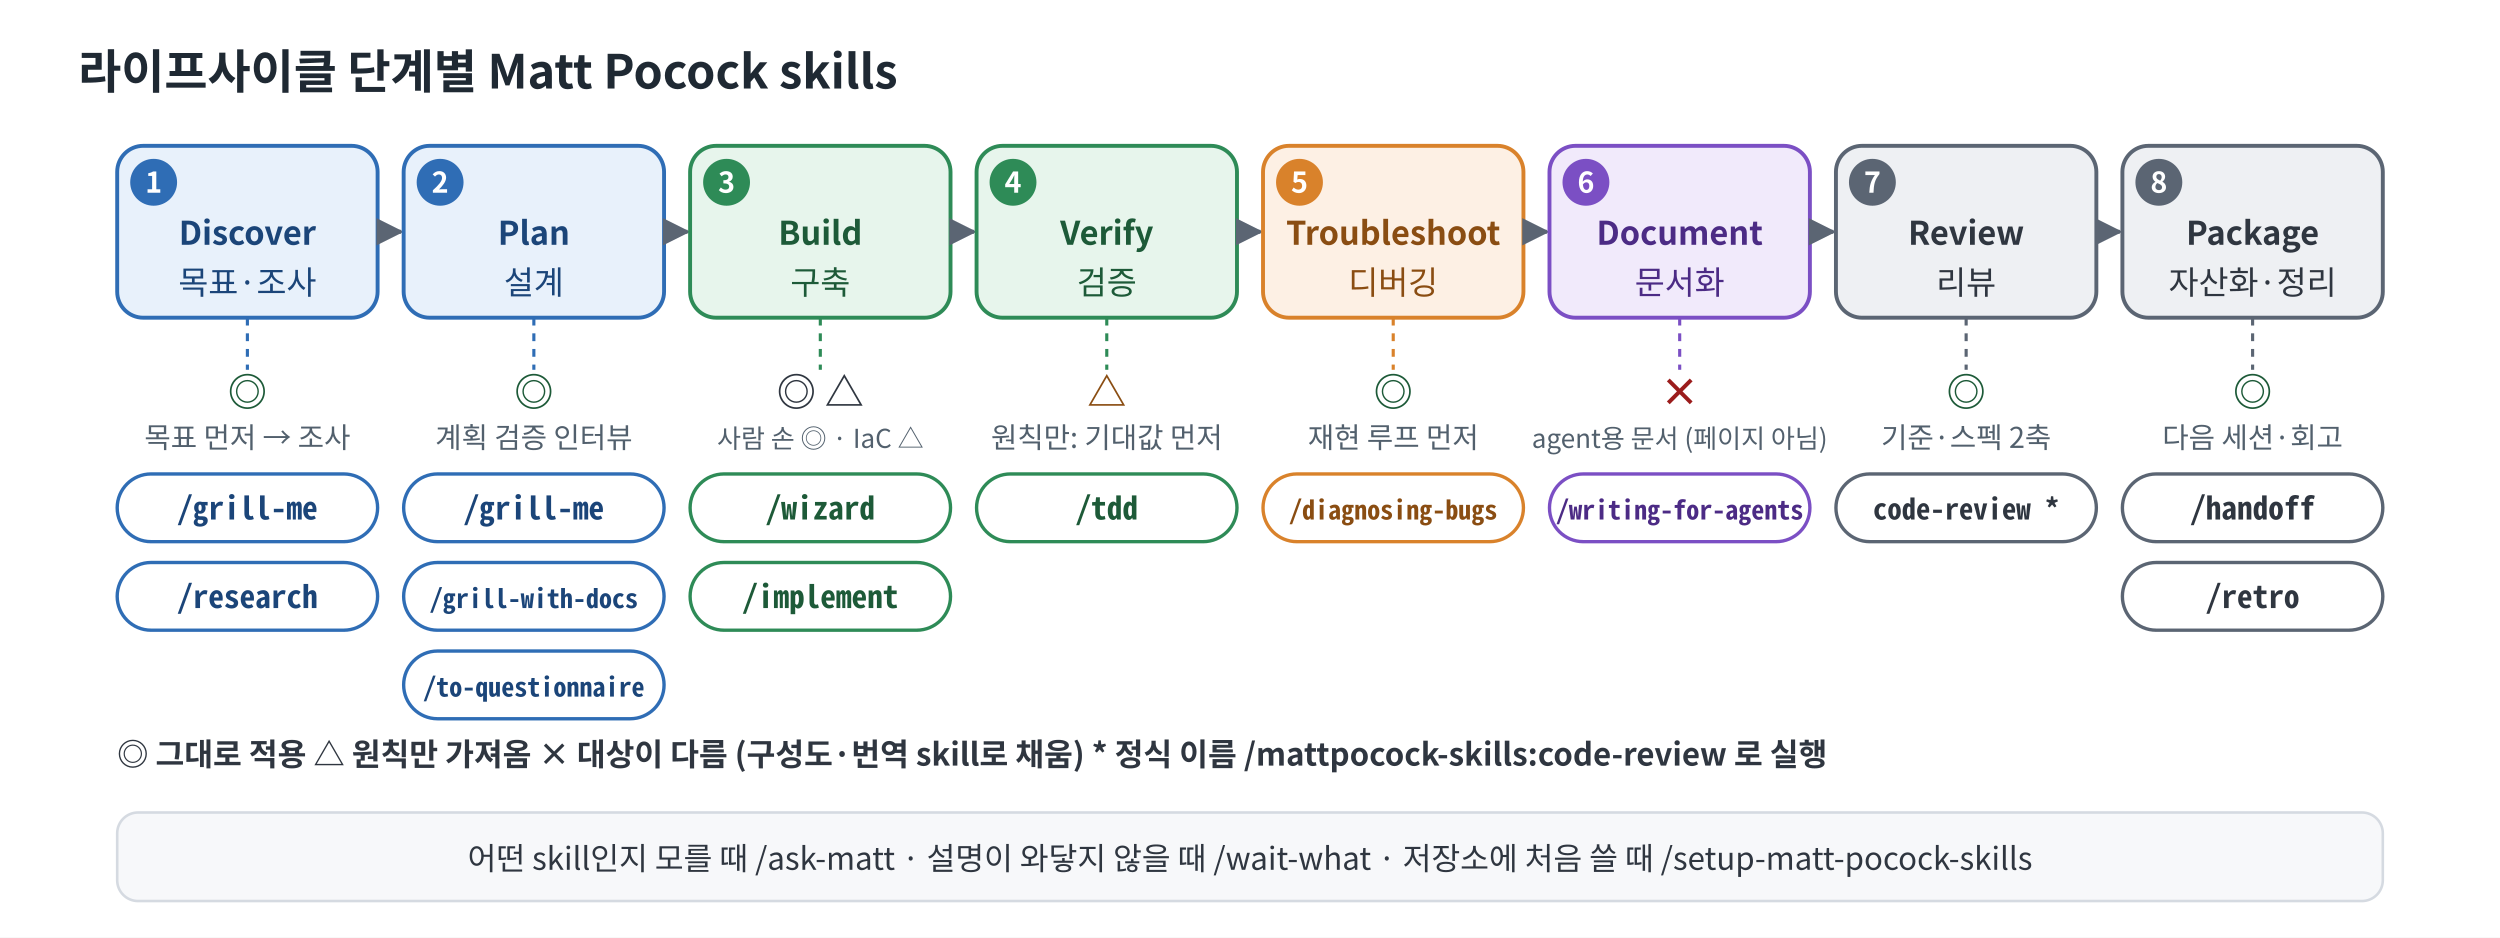
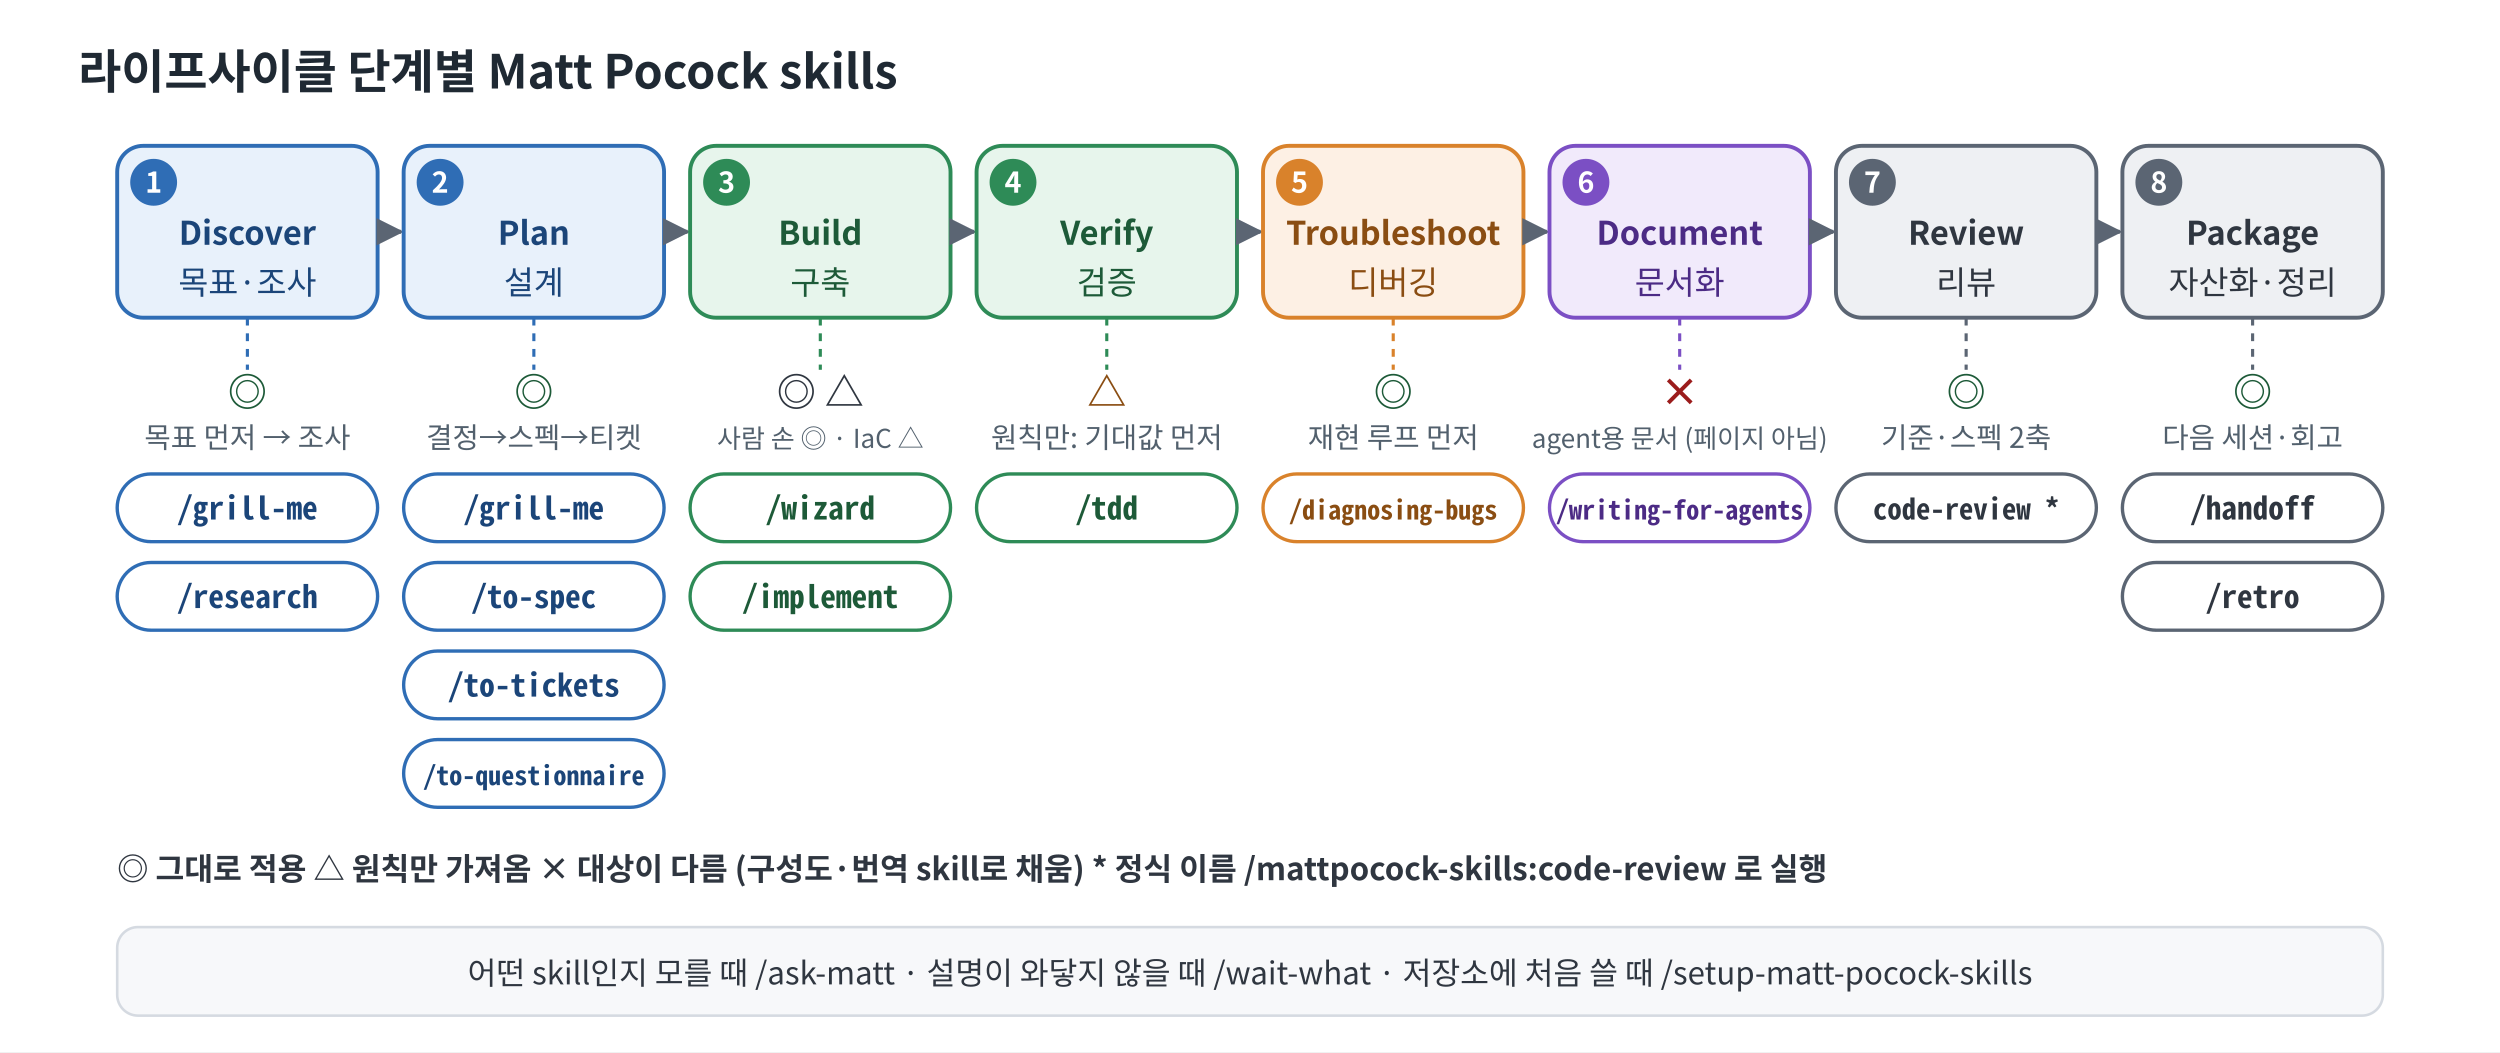
- <svg xmlns="http://www.w3.org/2000/svg" viewBox="0 0 960 360" width="960" height="360" role="img" aria-label="라이프사이클 단계별 Matt Pocock skills">
+ <svg xmlns="http://www.w3.org/2000/svg" viewBox="0 0 960 404" width="960" height="404" role="img" aria-label="라이프사이클 단계별 Matt Pocock skills">
  <defs>
    <marker id="arr" viewBox="0 0 10 10" refX="9" refY="5" markerWidth="7" markerHeight="7" orient="auto-start-reverse">
      <path d="M0,0 L10,5 L0,10 z" fill="#5B6573" />
    </marker>
  </defs>
-   <rect x="0" y="0" width="960" height="360" fill="#FFFFFF" />
+   <rect x="0" y="0" width="960" height="404" fill="#FFFFFF" />
  <text x="30" y="34" font-size="18" font-weight="bold" fill="#1F2933" text-anchor="start" font-family="Noto Sans CJK KR, Noto Sans KR, Apple SD Gothic Neo, Malgun Gothic, sans-serif">라이프사이클 단계별 Matt Pocock skills</text>
  <rect x="45" y="56" width="100" height="66" rx="10" fill="#E8F1FB" stroke="#2F6DB5" stroke-width="1.5" />
  <circle cx="59" cy="70" r="9" fill="#2F6DB5" />
  <text x="59" y="74" font-size="11" font-weight="bold" fill="#FFFFFF" text-anchor="middle" font-family="Noto Sans CJK KR, Noto Sans KR, Apple SD Gothic Neo, Malgun Gothic, sans-serif">1</text>
  <text x="95.0" y="94" font-size="12.5" font-weight="bold" fill="#1B4579" text-anchor="middle" font-family="Noto Sans CJK KR, Noto Sans KR, Apple SD Gothic Neo, Malgun Gothic, sans-serif">Discover</text>
  <text x="95.0" y="113" font-size="12.5" font-weight="normal" fill="#1B4579" text-anchor="middle" font-family="Noto Sans CJK KR, Noto Sans KR, Apple SD Gothic Neo, Malgun Gothic, sans-serif">목표·조사</text>
  <line x1="145" y1="89" x2="154" y2="89" stroke="#5B6573" stroke-width="1.5" marker-end="url(#arr)" />
  <line x1="95.0" y1="122" x2="95.0" y2="142" stroke="#2F6DB5" stroke-width="1.2" stroke-dasharray="3 3" />
  <text x="95.0" y="156" font-size="15" font-weight="bold" fill="#1D5A38" text-anchor="middle" font-family="Noto Sans CJK KR, Noto Sans KR, Apple SD Gothic Neo, Malgun Gothic, sans-serif">◎</text>
  <text x="95.0" y="172" font-size="11" font-weight="normal" fill="#52606D" text-anchor="middle" font-family="Noto Sans CJK KR, Noto Sans KR, Apple SD Gothic Neo, Malgun Gothic, sans-serif">목표 먼저 → 조사</text>
  <rect x="45" y="182" width="100" height="26" rx="13" fill="#FFFFFF" stroke="#2F6DB5" stroke-width="1.3" />
  <text x="95.0" y="199.5" font-size="12" font-weight="bold" fill="#1B4579" text-anchor="middle" font-family="Menlo, Consolas, Noto Sans Mono CJK KR, monospace">/grill-me</text>
  <rect x="45" y="216" width="100" height="26" rx="13" fill="#FFFFFF" stroke="#2F6DB5" stroke-width="1.3" />
  <text x="95.0" y="233.5" font-size="12" font-weight="bold" fill="#1B4579" text-anchor="middle" font-family="Menlo, Consolas, Noto Sans Mono CJK KR, monospace">/research</text>
  <rect x="155" y="56" width="100" height="66" rx="10" fill="#E8F1FB" stroke="#2F6DB5" stroke-width="1.5" />
  <circle cx="169" cy="70" r="9" fill="#2F6DB5" />
  <text x="169" y="74" font-size="11" font-weight="bold" fill="#FFFFFF" text-anchor="middle" font-family="Noto Sans CJK KR, Noto Sans KR, Apple SD Gothic Neo, Malgun Gothic, sans-serif">2</text>
  <text x="205.0" y="94" font-size="12.5" font-weight="bold" fill="#1B4579" text-anchor="middle" font-family="Noto Sans CJK KR, Noto Sans KR, Apple SD Gothic Neo, Malgun Gothic, sans-serif">Plan</text>
  <text x="205.0" y="113" font-size="12.5" font-weight="normal" fill="#1B4579" text-anchor="middle" font-family="Noto Sans CJK KR, Noto Sans KR, Apple SD Gothic Neo, Malgun Gothic, sans-serif">설계</text>
  <line x1="255" y1="89" x2="264" y2="89" stroke="#5B6573" stroke-width="1.5" marker-end="url(#arr)" />
  <line x1="205.0" y1="122" x2="205.0" y2="142" stroke="#2F6DB5" stroke-width="1.2" stroke-dasharray="3 3" />
  <text x="205.0" y="156" font-size="15" font-weight="bold" fill="#1D5A38" text-anchor="middle" font-family="Noto Sans CJK KR, Noto Sans KR, Apple SD Gothic Neo, Malgun Gothic, sans-serif">◎</text>
-   <text x="205.0" y="172" font-size="11" font-weight="normal" fill="#52606D" text-anchor="middle" font-family="Noto Sans CJK KR, Noto Sans KR, Apple SD Gothic Neo, Malgun Gothic, sans-serif">계획 검증 인터뷰</text>
+   <text x="205.0" y="172" font-size="11" font-weight="normal" fill="#52606D" text-anchor="middle" font-family="Noto Sans CJK KR, Noto Sans KR, Apple SD Gothic Neo, Malgun Gothic, sans-serif">결정→스펙→티켓</text>
  <rect x="155" y="182" width="100" height="26" rx="13" fill="#FFFFFF" stroke="#2F6DB5" stroke-width="1.3" />
  <text x="205.0" y="199.5" font-size="12" font-weight="bold" fill="#1B4579" text-anchor="middle" font-family="Menlo, Consolas, Noto Sans Mono CJK KR, monospace">/grill-me</text>
  <rect x="155" y="216" width="100" height="26" rx="13" fill="#FFFFFF" stroke="#2F6DB5" stroke-width="1.3" />
-   <text x="205.0" y="233.5" font-size="10" font-weight="bold" fill="#1B4579" text-anchor="middle" font-family="Menlo, Consolas, Noto Sans Mono CJK KR, monospace">/grill-with-docs</text>
+   <text x="205.0" y="233.5" font-size="12" font-weight="bold" fill="#1B4579" text-anchor="middle" font-family="Menlo, Consolas, Noto Sans Mono CJK KR, monospace">/to-spec</text>
  <rect x="155" y="250" width="100" height="26" rx="13" fill="#FFFFFF" stroke="#2F6DB5" stroke-width="1.3" />
-   <text x="205.0" y="267.5" font-size="10" font-weight="bold" fill="#1B4579" text-anchor="middle" font-family="Menlo, Consolas, Noto Sans Mono CJK KR, monospace">/to-questionnaire</text>
+   <text x="205.0" y="267.5" font-size="12" font-weight="bold" fill="#1B4579" text-anchor="middle" font-family="Menlo, Consolas, Noto Sans Mono CJK KR, monospace">/to-tickets</text>
+   <rect x="155" y="284" width="100" height="26" rx="13" fill="#FFFFFF" stroke="#2F6DB5" stroke-width="1.3" />
+   <text x="205.0" y="301.5" font-size="10" font-weight="bold" fill="#1B4579" text-anchor="middle" font-family="Menlo, Consolas, Noto Sans Mono CJK KR, monospace">/to-questionnaire</text>
  <rect x="265" y="56" width="100" height="66" rx="10" fill="#E7F5EC" stroke="#2E8B57" stroke-width="1.5" />
  <circle cx="279" cy="70" r="9" fill="#2E8B57" />
  <text x="279" y="74" font-size="11" font-weight="bold" fill="#FFFFFF" text-anchor="middle" font-family="Noto Sans CJK KR, Noto Sans KR, Apple SD Gothic Neo, Malgun Gothic, sans-serif">3</text>
  <text x="315.0" y="94" font-size="12.5" font-weight="bold" fill="#1D5A38" text-anchor="middle" font-family="Noto Sans CJK KR, Noto Sans KR, Apple SD Gothic Neo, Malgun Gothic, sans-serif">Build</text>
  <text x="315.0" y="113" font-size="12.5" font-weight="normal" fill="#1D5A38" text-anchor="middle" font-family="Noto Sans CJK KR, Noto Sans KR, Apple SD Gothic Neo, Malgun Gothic, sans-serif">구축</text>
  <line x1="365" y1="89" x2="374" y2="89" stroke="#5B6573" stroke-width="1.5" marker-end="url(#arr)" />
  <line x1="315.0" y1="122" x2="315.0" y2="142" stroke="#2E8B57" stroke-width="1.2" stroke-dasharray="3 3" />
  <text x="315.0" y="156" font-size="15" font-weight="bold" fill="#2F3640" text-anchor="middle" font-family="Noto Sans CJK KR, Noto Sans KR, Apple SD Gothic Neo, Malgun Gothic, sans-serif">◎ △</text>
  <text x="315.0" y="172" font-size="10" font-weight="normal" fill="#52606D" text-anchor="middle" font-family="Noto Sans CJK KR, Noto Sans KR, Apple SD Gothic Neo, Malgun Gothic, sans-serif">사람 손 ◎ · IaC △</text>
  <rect x="265" y="182" width="100" height="26" rx="13" fill="#FFFFFF" stroke="#2E8B57" stroke-width="1.3" />
  <text x="315.0" y="199.5" font-size="12" font-weight="bold" fill="#1D5A38" text-anchor="middle" font-family="Menlo, Consolas, Noto Sans Mono CJK KR, monospace">/wizard</text>
  <rect x="265" y="216" width="100" height="26" rx="13" fill="#FFFFFF" stroke="#2E8B57" stroke-width="1.3" />
  <text x="315.0" y="233.5" font-size="12" font-weight="bold" fill="#1D5A38" text-anchor="middle" font-family="Menlo, Consolas, Noto Sans Mono CJK KR, monospace">/implement</text>
  <rect x="375" y="56" width="100" height="66" rx="10" fill="#E7F5EC" stroke="#2E8B57" stroke-width="1.5" />
  <circle cx="389" cy="70" r="9" fill="#2E8B57" />
  <text x="389" y="74" font-size="11" font-weight="bold" fill="#FFFFFF" text-anchor="middle" font-family="Noto Sans CJK KR, Noto Sans KR, Apple SD Gothic Neo, Malgun Gothic, sans-serif">4</text>
  <text x="425.0" y="94" font-size="12.5" font-weight="bold" fill="#1D5A38" text-anchor="middle" font-family="Noto Sans CJK KR, Noto Sans KR, Apple SD Gothic Neo, Malgun Gothic, sans-serif">Verify</text>
  <text x="425.0" y="113" font-size="12.5" font-weight="normal" fill="#1D5A38" text-anchor="middle" font-family="Noto Sans CJK KR, Noto Sans KR, Apple SD Gothic Neo, Malgun Gothic, sans-serif">검증</text>
  <line x1="475" y1="89" x2="484" y2="89" stroke="#5B6573" stroke-width="1.5" marker-end="url(#arr)" />
  <line x1="425.0" y1="122" x2="425.0" y2="142" stroke="#2E8B57" stroke-width="1.2" stroke-dasharray="3 3" />
  <text x="425.0" y="156" font-size="15" font-weight="bold" fill="#8A4D12" text-anchor="middle" font-family="Noto Sans CJK KR, Noto Sans KR, Apple SD Gothic Neo, Malgun Gothic, sans-serif">△</text>
  <text x="425.0" y="172" font-size="11" font-weight="normal" fill="#52606D" text-anchor="middle" font-family="Noto Sans CJK KR, Noto Sans KR, Apple SD Gothic Neo, Malgun Gothic, sans-serif">원칙만: 기대값 먼저</text>
  <rect x="375" y="182" width="100" height="26" rx="13" fill="#FFFFFF" stroke="#2E8B57" stroke-width="1.3" />
  <text x="425.0" y="199.5" font-size="12" font-weight="bold" fill="#1D5A38" text-anchor="middle" font-family="Menlo, Consolas, Noto Sans Mono CJK KR, monospace">/tdd</text>
  <rect x="485" y="56" width="100" height="66" rx="10" fill="#FDF0E4" stroke="#D9822B" stroke-width="1.5" />
  <circle cx="499" cy="70" r="9" fill="#D9822B" />
  <text x="499" y="74" font-size="11" font-weight="bold" fill="#FFFFFF" text-anchor="middle" font-family="Noto Sans CJK KR, Noto Sans KR, Apple SD Gothic Neo, Malgun Gothic, sans-serif">5</text>
  <text x="535.0" y="94" font-size="12.5" font-weight="bold" fill="#8A4D12" text-anchor="middle" font-family="Noto Sans CJK KR, Noto Sans KR, Apple SD Gothic Neo, Malgun Gothic, sans-serif">Troubleshoot</text>
  <text x="535.0" y="113" font-size="12.5" font-weight="normal" fill="#8A4D12" text-anchor="middle" font-family="Noto Sans CJK KR, Noto Sans KR, Apple SD Gothic Neo, Malgun Gothic, sans-serif">디버깅</text>
  <line x1="585" y1="89" x2="594" y2="89" stroke="#5B6573" stroke-width="1.5" marker-end="url(#arr)" />
  <line x1="535.0" y1="122" x2="535.0" y2="142" stroke="#D9822B" stroke-width="1.2" stroke-dasharray="3 3" />
  <text x="535.0" y="156" font-size="15" font-weight="bold" fill="#1D5A38" text-anchor="middle" font-family="Noto Sans CJK KR, Noto Sans KR, Apple SD Gothic Neo, Malgun Gothic, sans-serif">◎</text>
  <text x="535.0" y="172" font-size="11" font-weight="normal" fill="#52606D" text-anchor="middle" font-family="Noto Sans CJK KR, Noto Sans KR, Apple SD Gothic Neo, Malgun Gothic, sans-serif">재현 루프 먼저</text>
  <rect x="485" y="182" width="100" height="26" rx="13" fill="#FFFFFF" stroke="#D9822B" stroke-width="1.3" />
  <text x="535.0" y="199.5" font-size="10" font-weight="bold" fill="#8A4D12" text-anchor="middle" font-family="Menlo, Consolas, Noto Sans Mono CJK KR, monospace">/diagnosing-bugs</text>
  <rect x="595" y="56" width="100" height="66" rx="10" fill="#F1EAFB" stroke="#7B4FC4" stroke-width="1.5" />
  <circle cx="609" cy="70" r="9" fill="#7B4FC4" />
  <text x="609" y="74" font-size="11" font-weight="bold" fill="#FFFFFF" text-anchor="middle" font-family="Noto Sans CJK KR, Noto Sans KR, Apple SD Gothic Neo, Malgun Gothic, sans-serif">6</text>
  <text x="645.0" y="94" font-size="12.5" font-weight="bold" fill="#4C2B85" text-anchor="middle" font-family="Noto Sans CJK KR, Noto Sans KR, Apple SD Gothic Neo, Malgun Gothic, sans-serif">Document</text>
  <text x="645.0" y="113" font-size="12.5" font-weight="normal" fill="#4C2B85" text-anchor="middle" font-family="Noto Sans CJK KR, Noto Sans KR, Apple SD Gothic Neo, Malgun Gothic, sans-serif">문서화</text>
  <line x1="695" y1="89" x2="704" y2="89" stroke="#5B6573" stroke-width="1.5" marker-end="url(#arr)" />
  <line x1="645.0" y1="122" x2="645.0" y2="142" stroke="#7B4FC4" stroke-width="1.2" stroke-dasharray="3 3" />
  <text x="645.0" y="156" font-size="15" font-weight="bold" fill="#9B1C1C" text-anchor="middle" font-family="Noto Sans CJK KR, Noto Sans KR, Apple SD Gothic Neo, Malgun Gothic, sans-serif">×</text>
  <text x="645.0" y="172" font-size="10" font-weight="normal" fill="#52606D" text-anchor="middle" font-family="Noto Sans CJK KR, Noto Sans KR, Apple SD Gothic Neo, Malgun Gothic, sans-serif">agent용 문서 (페이지 아님)</text>
  <rect x="595" y="182" width="100" height="26" rx="13" fill="#FFFFFF" stroke="#7B4FC4" stroke-width="1.3" />
  <text x="645.0" y="199.5" font-size="10" font-weight="bold" fill="#4C2B85" text-anchor="middle" font-family="Menlo, Consolas, Noto Sans Mono CJK KR, monospace">/writing-for-agents</text>
  <rect x="705" y="56" width="100" height="66" rx="10" fill="#EEF0F3" stroke="#5B6573" stroke-width="1.5" />
  <circle cx="719" cy="70" r="9" fill="#5B6573" />
  <text x="719" y="74" font-size="11" font-weight="bold" fill="#FFFFFF" text-anchor="middle" font-family="Noto Sans CJK KR, Noto Sans KR, Apple SD Gothic Neo, Malgun Gothic, sans-serif">7</text>
  <text x="755.0" y="94" font-size="12.5" font-weight="bold" fill="#2F3640" text-anchor="middle" font-family="Noto Sans CJK KR, Noto Sans KR, Apple SD Gothic Neo, Malgun Gothic, sans-serif">Review</text>
  <text x="755.0" y="113" font-size="12.5" font-weight="normal" fill="#2F3640" text-anchor="middle" font-family="Noto Sans CJK KR, Noto Sans KR, Apple SD Gothic Neo, Malgun Gothic, sans-serif">리뷰</text>
  <line x1="805" y1="89" x2="814" y2="89" stroke="#5B6573" stroke-width="1.5" marker-end="url(#arr)" />
  <line x1="755.0" y1="122" x2="755.0" y2="142" stroke="#5B6573" stroke-width="1.2" stroke-dasharray="3 3" />
  <text x="755.0" y="156" font-size="15" font-weight="bold" fill="#1D5A38" text-anchor="middle" font-family="Noto Sans CJK KR, Noto Sans KR, Apple SD Gothic Neo, Malgun Gothic, sans-serif">◎</text>
  <text x="755.0" y="172" font-size="11" font-weight="normal" fill="#52606D" text-anchor="middle" font-family="Noto Sans CJK KR, Noto Sans KR, Apple SD Gothic Neo, Malgun Gothic, sans-serif">기준·스펙 2축</text>
  <rect x="705" y="182" width="100" height="26" rx="13" fill="#FFFFFF" stroke="#5B6573" stroke-width="1.3" />
  <text x="755.0" y="199.5" font-size="11" font-weight="bold" fill="#2F3640" text-anchor="middle" font-family="Menlo, Consolas, Noto Sans Mono CJK KR, monospace">code-review *</text>
  <rect x="815" y="56" width="100" height="66" rx="10" fill="#EEF0F3" stroke="#5B6573" stroke-width="1.5" />
  <circle cx="829" cy="70" r="9" fill="#5B6573" />
  <text x="829" y="74" font-size="11" font-weight="bold" fill="#FFFFFF" text-anchor="middle" font-family="Noto Sans CJK KR, Noto Sans KR, Apple SD Gothic Neo, Malgun Gothic, sans-serif">8</text>
  <text x="865.0" y="94" font-size="12.5" font-weight="bold" fill="#2F3640" text-anchor="middle" font-family="Noto Sans CJK KR, Noto Sans KR, Apple SD Gothic Neo, Malgun Gothic, sans-serif">Package</text>
  <text x="865.0" y="113" font-size="12.5" font-weight="normal" fill="#2F3640" text-anchor="middle" font-family="Noto Sans CJK KR, Noto Sans KR, Apple SD Gothic Neo, Malgun Gothic, sans-serif">자산화·정리</text>
  <line x1="865.0" y1="122" x2="865.0" y2="142" stroke="#5B6573" stroke-width="1.2" stroke-dasharray="3 3" />
  <text x="865.0" y="156" font-size="15" font-weight="bold" fill="#1D5A38" text-anchor="middle" font-family="Noto Sans CJK KR, Noto Sans KR, Apple SD Gothic Neo, Malgun Gothic, sans-serif">◎</text>
  <text x="865.0" y="172" font-size="11" font-weight="normal" fill="#52606D" text-anchor="middle" font-family="Noto Sans CJK KR, Noto Sans KR, Apple SD Gothic Neo, Malgun Gothic, sans-serif">다음 세션·회고</text>
  <rect x="815" y="182" width="100" height="26" rx="13" fill="#FFFFFF" stroke="#5B6573" stroke-width="1.3" />
  <text x="865.0" y="199.5" font-size="12" font-weight="bold" fill="#2F3640" text-anchor="middle" font-family="Menlo, Consolas, Noto Sans Mono CJK KR, monospace">/handoff</text>
  <rect x="815" y="216" width="100" height="26" rx="13" fill="#FFFFFF" stroke="#5B6573" stroke-width="1.3" />
  <text x="865.0" y="233.5" font-size="12" font-weight="bold" fill="#2F3640" text-anchor="middle" font-family="Menlo, Consolas, Noto Sans Mono CJK KR, monospace">/retro</text>
-   <text x="45" y="294" font-size="12" font-weight="bold" fill="#2F3640" text-anchor="start" font-family="Noto Sans CJK KR, Noto Sans KR, Apple SD Gothic Neo, Malgun Gothic, sans-serif">◎ 그대로 적용   △ 원칙만 가져옴   × 대상이 다름 (구성도·번역 skill로 채움)    * 정식 이름 /mattpocock-skills:code-review 로 실행</text>
-   <rect x="45" y="312" width="870" height="34" rx="8" fill="#F7F8FA" stroke="#D5DAE1" />
-   <text x="480" y="334" font-size="12" font-weight="normal" fill="#2F3640" text-anchor="middle" font-family="Noto Sans CJK KR, Noto Sans KR, Apple SD Gothic Neo, Malgun Gothic, sans-serif">어떤 skill인지 모를 때  /ask-matt   ·   설명이 와닿지 않을 때  /wait-what   ·   저장소에 처음 쓸 때  /setup-matt-pocock-skills</text>
+   <text x="45" y="338" font-size="12" font-weight="bold" fill="#2F3640" text-anchor="start" font-family="Noto Sans CJK KR, Noto Sans KR, Apple SD Gothic Neo, Malgun Gothic, sans-serif">◎ 그대로 적용   △ 원칙만 가져옴   × 대상이 다름 (구성도·번역 skill로 채움)    * 정식 이름 /mattpocock-skills:code-review 로 실행</text>
+   <rect x="45" y="356" width="870" height="34" rx="8" fill="#F7F8FA" stroke="#D5DAE1" />
+   <text x="480" y="378" font-size="12" font-weight="normal" fill="#2F3640" text-anchor="middle" font-family="Noto Sans CJK KR, Noto Sans KR, Apple SD Gothic Neo, Malgun Gothic, sans-serif">어떤 skill인지 모를 때  /ask-matt   ·   설명이 와닿지 않을 때  /wait-what   ·   저장소에 처음 쓸 때  /setup-matt-pocock-skills</text>
</svg>
